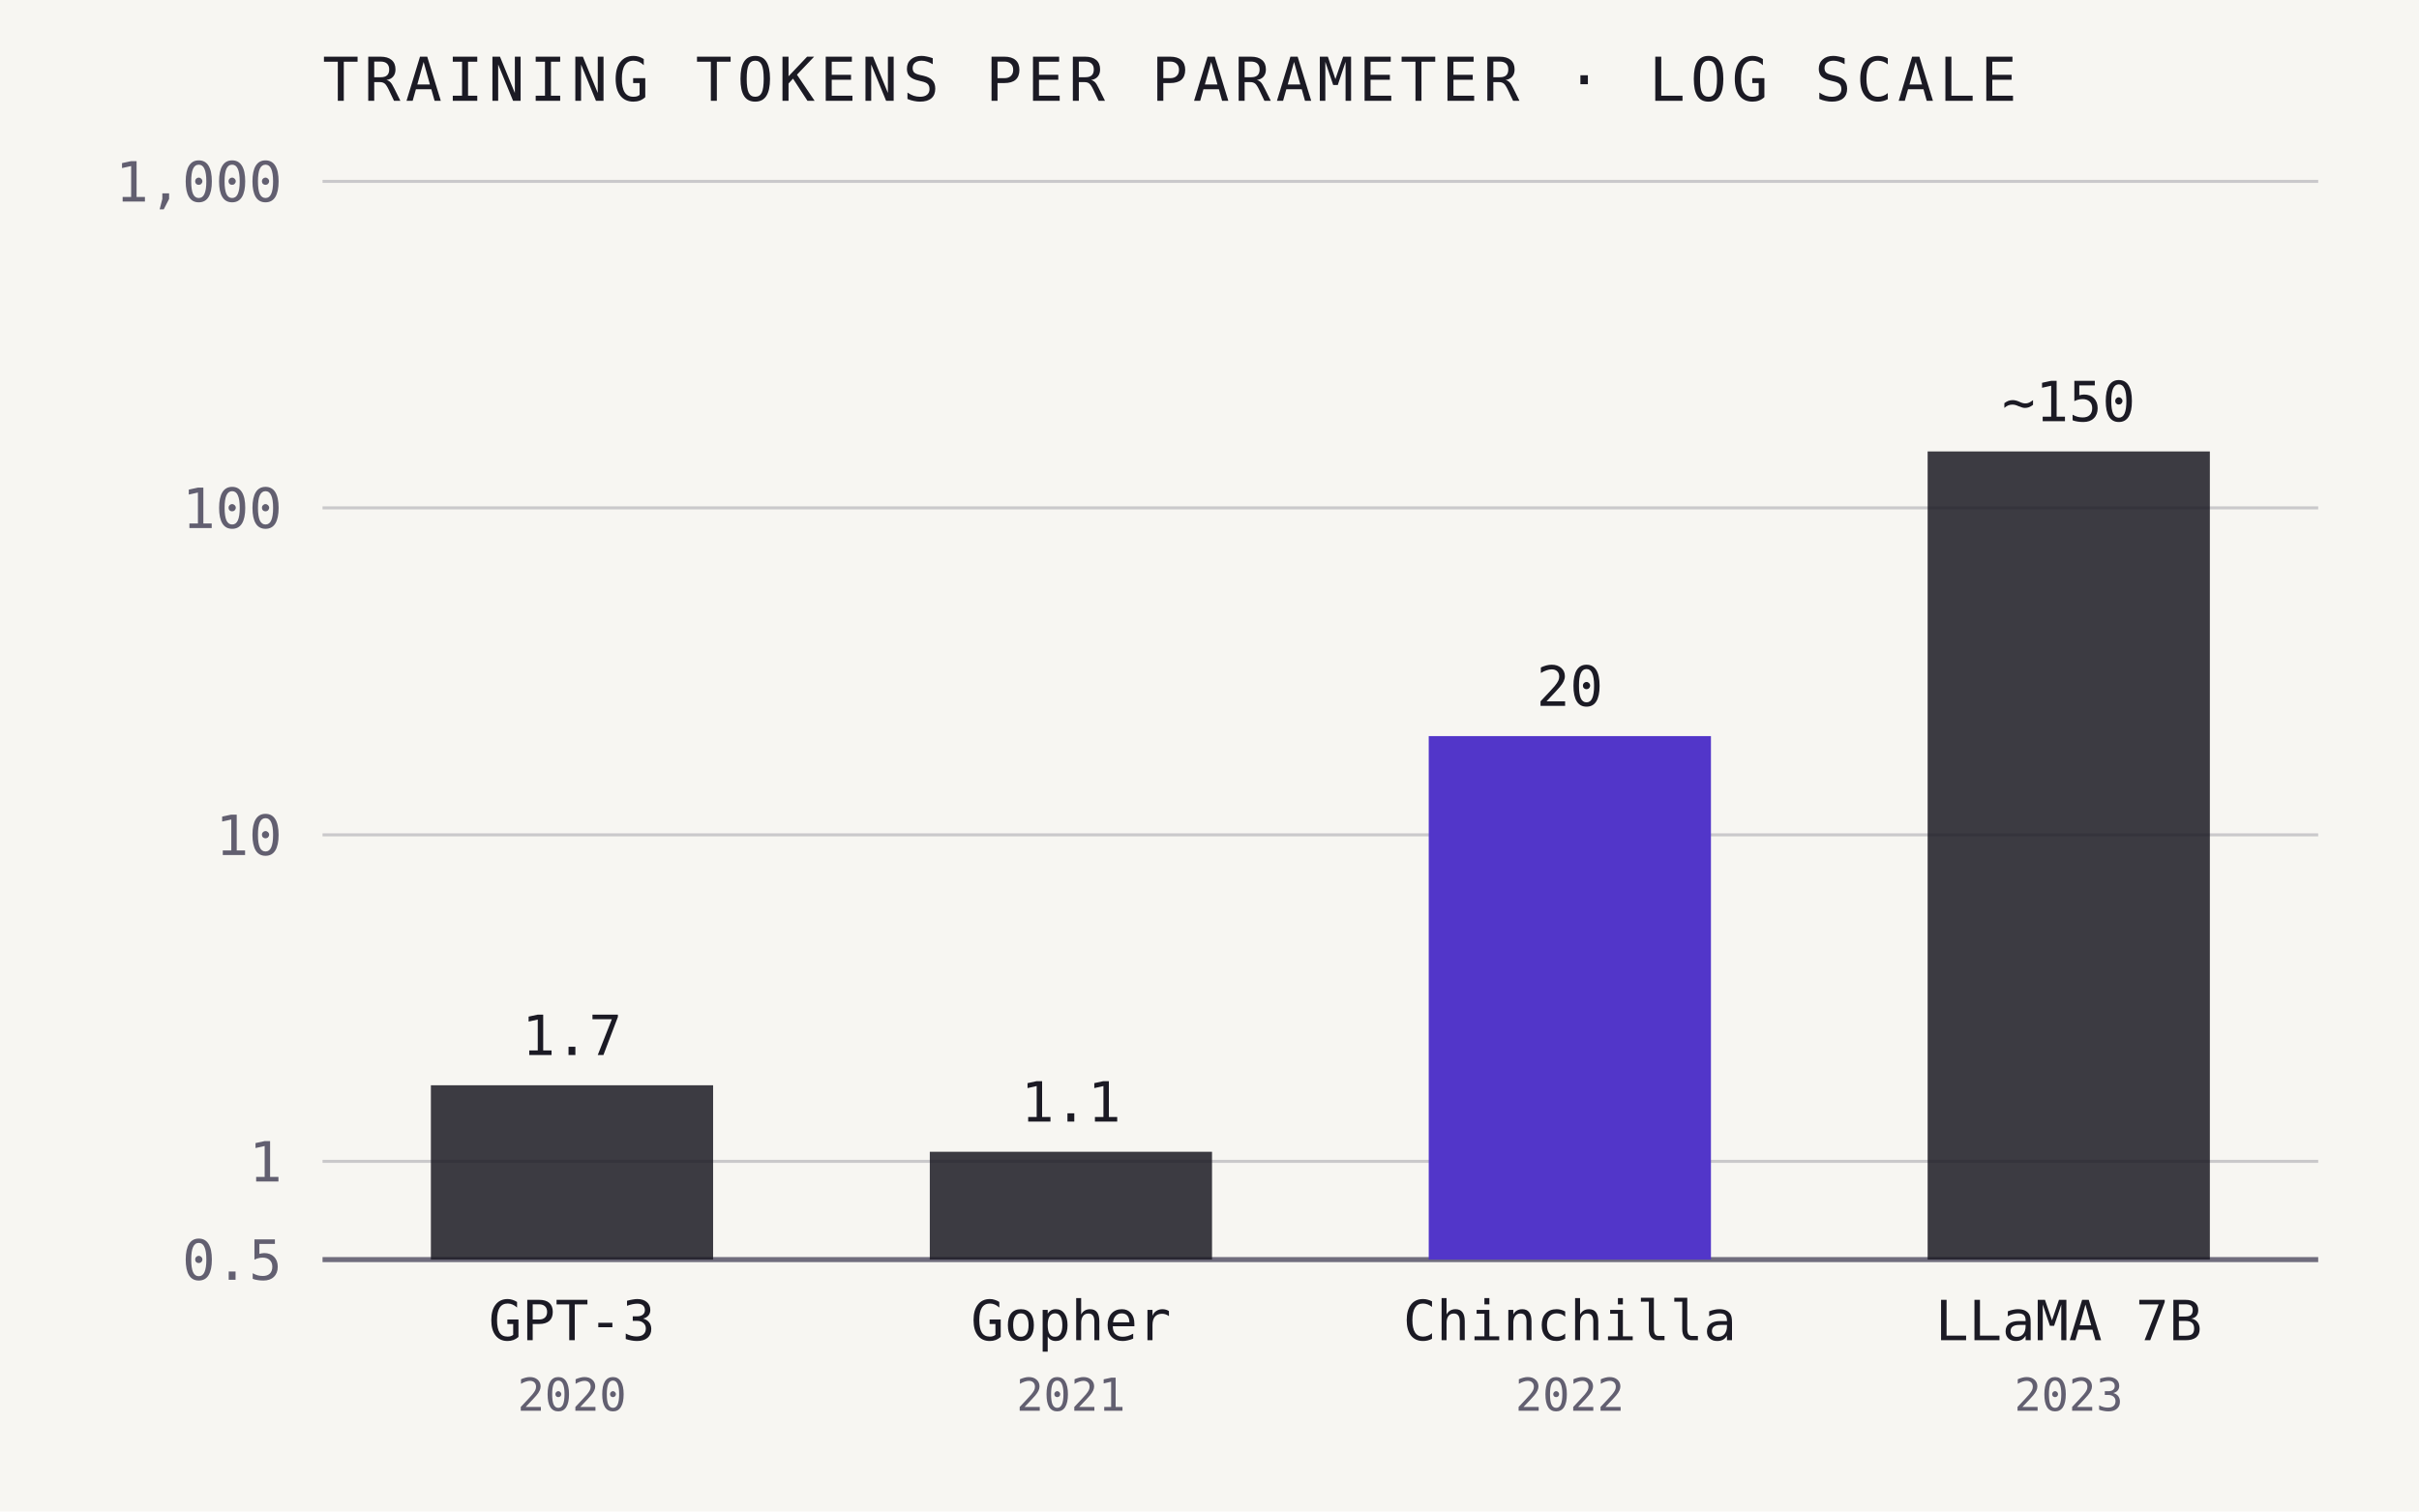
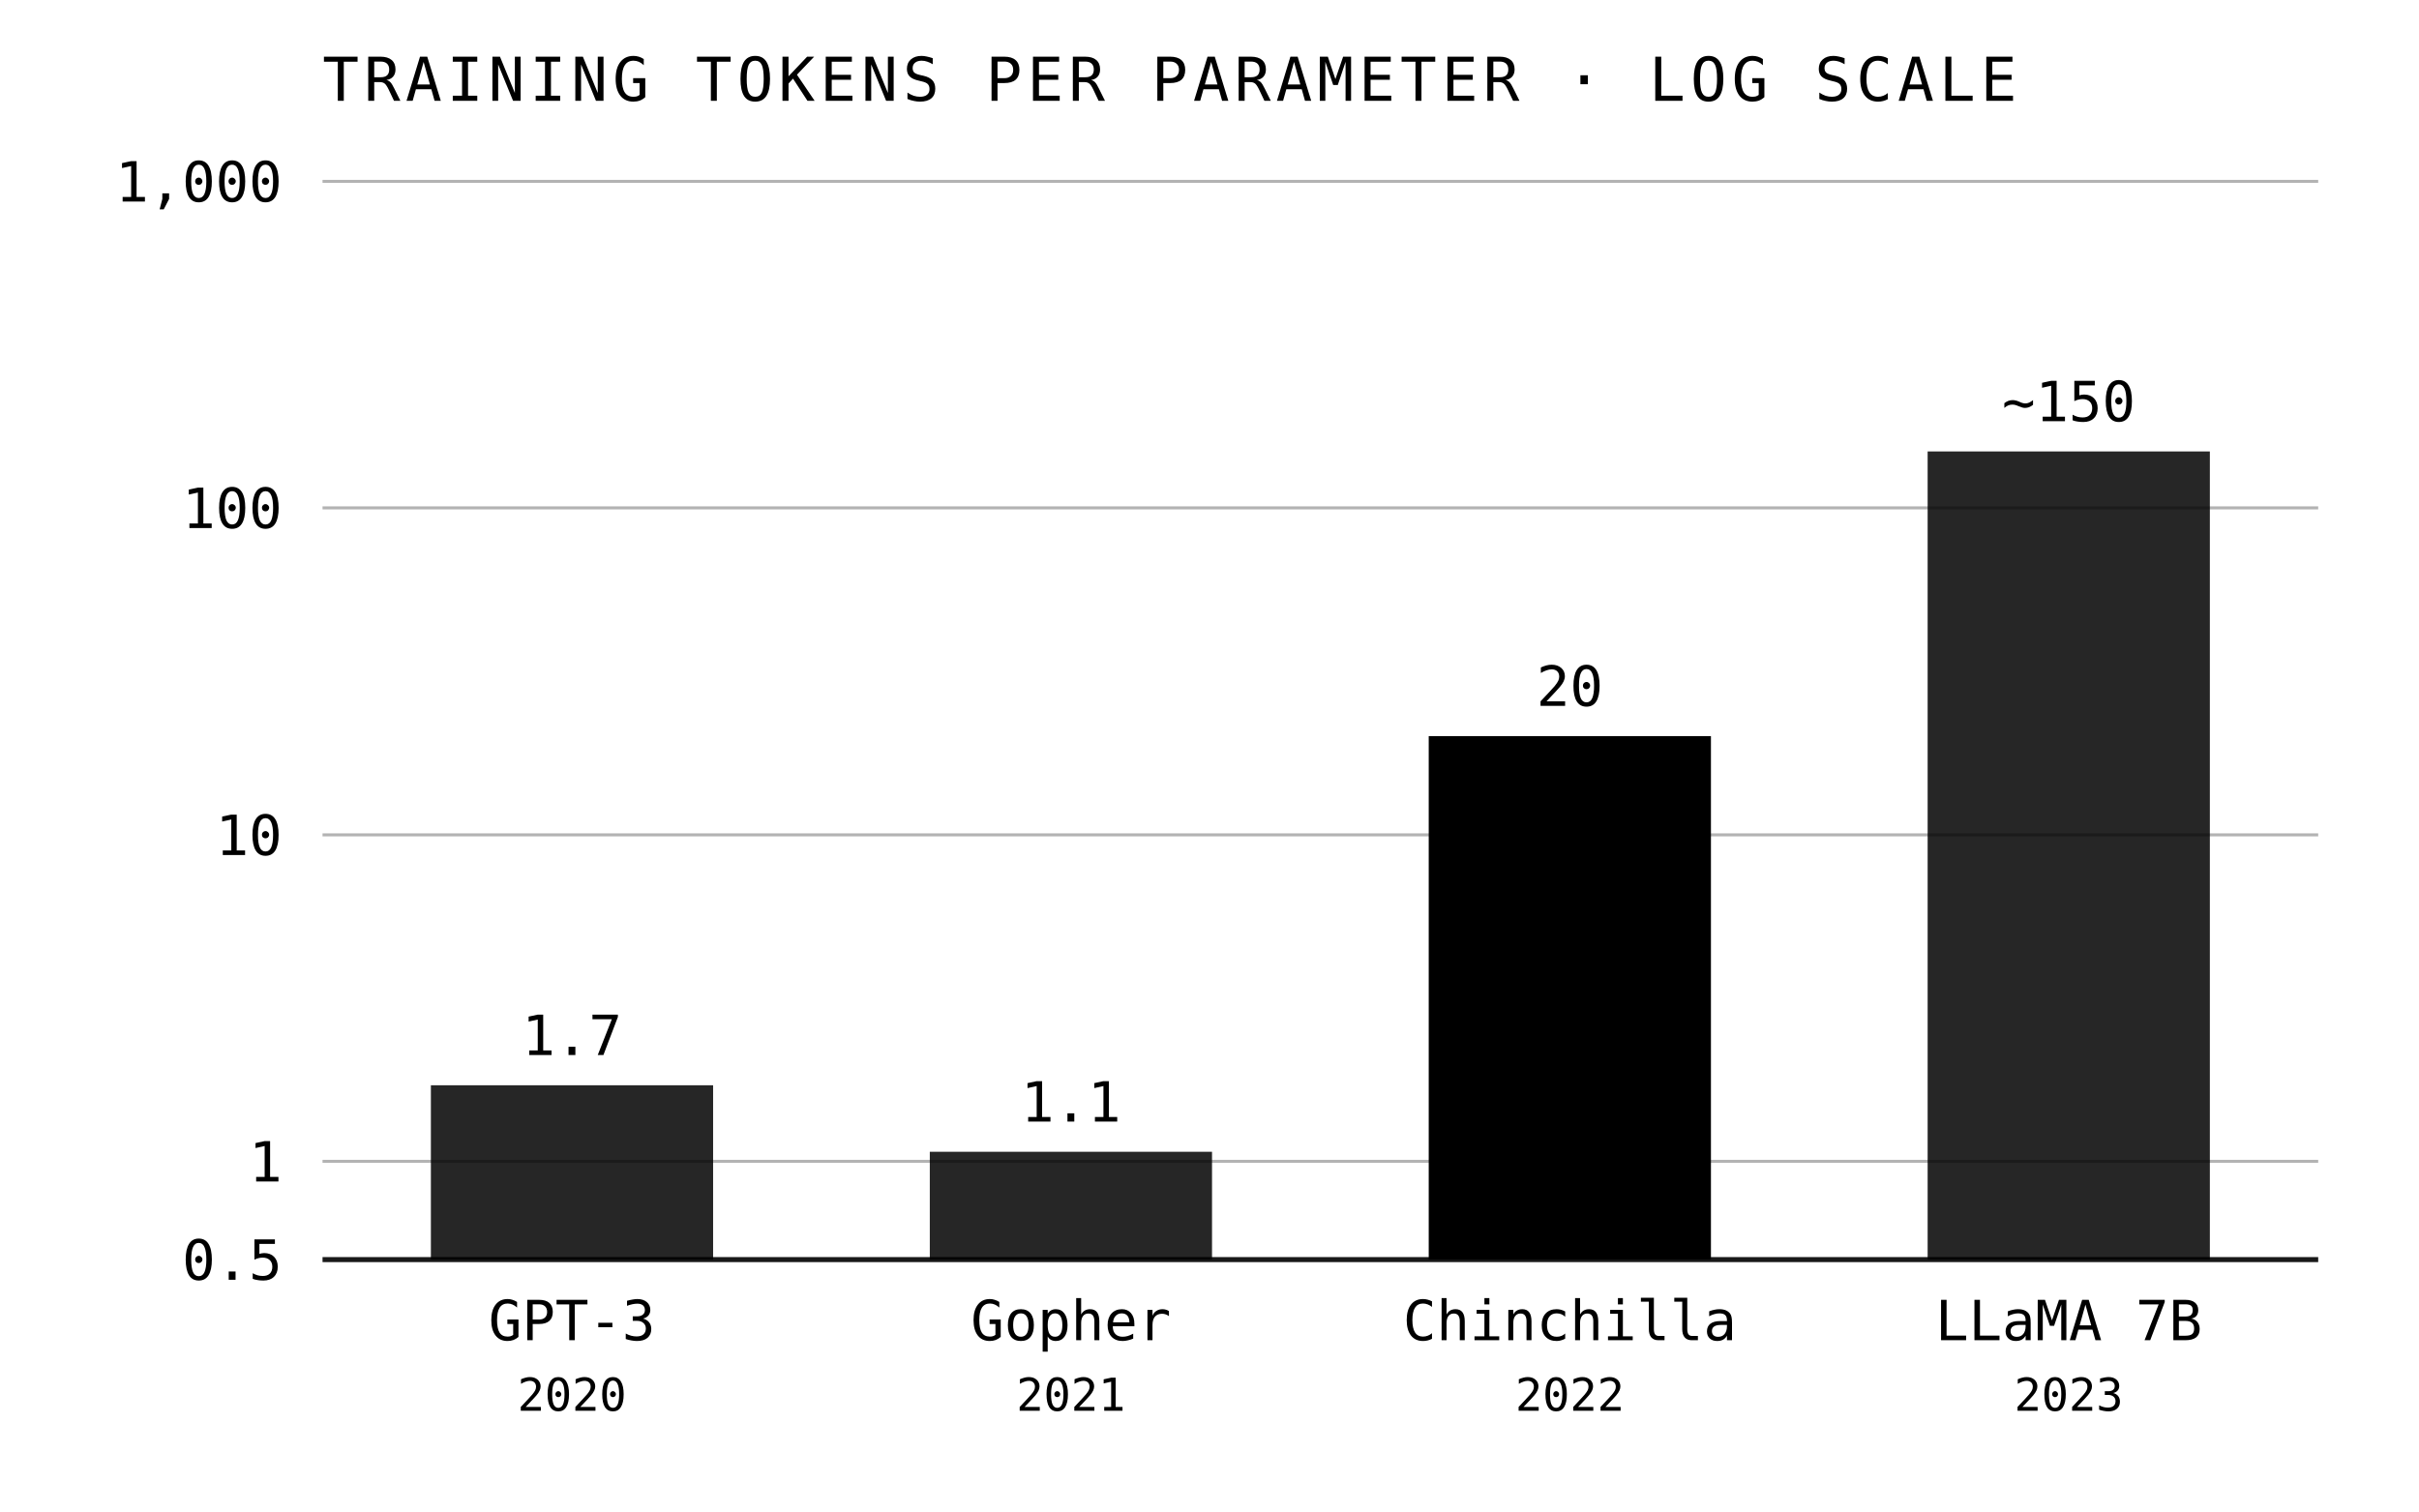
<svg xmlns="http://www.w3.org/2000/svg" viewBox="0 0 480 300" role="img" aria-labelledby="t d">
-   <rect width="480" height="300" fill="#f7f6f2" />
-   <g font-family="ui-monospace, Menlo, Consolas, monospace" font-size="11" fill="#625f70">
-     <line x1="64" x2="460" y1="250.0" y2="250.0" stroke="#625f70" stroke-opacity="0.9" stroke-width="1" />
-     <text x="56" y="254.0" text-anchor="end">0.5</text>
-     <line x1="64" x2="460" y1="230.5" y2="230.5" stroke="#625f70" stroke-opacity="0.3" stroke-width="0.6" />
-     <text x="56" y="234.5" text-anchor="end">1</text>
-     <line x1="64" x2="460" y1="165.7" y2="165.7" stroke="#625f70" stroke-opacity="0.3" stroke-width="0.6" />
-     <text x="56" y="169.7" text-anchor="end">10</text>
-     <line x1="64" x2="460" y1="100.8" y2="100.8" stroke="#625f70" stroke-opacity="0.3" stroke-width="0.6" />
-     <text x="56" y="104.8" text-anchor="end">100</text>
-     <line x1="64" x2="460" y1="36.0" y2="36.0" stroke="#625f70" stroke-opacity="0.3" stroke-width="0.6" />
-     <text x="56" y="40.0" text-anchor="end">1,000</text>
-     <rect x="85.5" y="215.4" width="56" height="34.6" fill="#1b1a24" fill-opacity="0.85" />
-     <text x="113.5" y="209.4" text-anchor="middle" fill="#1b1a24">1.7</text>
-     <text x="113.5" y="266" text-anchor="middle" fill="#1b1a24">GPT-3</text>
-     <text x="113.5" y="280" text-anchor="middle" font-size="9">2020</text>
-     <rect x="184.5" y="228.6" width="56" height="21.4" fill="#1b1a24" fill-opacity="0.85" />
-     <text x="212.5" y="222.6" text-anchor="middle" fill="#1b1a24">1.1</text>
-     <text x="212.5" y="266" text-anchor="middle" fill="#1b1a24">Gopher</text>
-     <text x="212.5" y="280" text-anchor="middle" font-size="9">2021</text>
-     <rect x="283.5" y="146.1" width="56" height="103.9" fill="#5236c9" fill-opacity="1" />
-     <text x="311.5" y="140.1" text-anchor="middle" fill="#1b1a24">20</text>
-     <text x="311.5" y="266" text-anchor="middle" fill="#1b1a24">Chinchilla</text>
-     <text x="311.5" y="280" text-anchor="middle" font-size="9">2022</text>
-     <rect x="382.5" y="89.6" width="56" height="160.4" fill="#1b1a24" fill-opacity="0.85" />
-     <text x="410.5" y="83.6" text-anchor="middle" fill="#1b1a24">~150</text>
-     <text x="410.5" y="266" text-anchor="middle" fill="#1b1a24">LLaMA 7B</text>
-     <text x="410.5" y="280" text-anchor="middle" font-size="9">2023</text>
-     <text x="64" y="20" font-size="12" fill="#1b1a24" letter-spacing="1">TRAINING TOKENS PER PARAMETER · LOG SCALE</text>
+   <g font-family="ui-monospace, Menlo, Consolas, monospace" font-size="11" fill="currentColor">
+     <g class="muted">
+       <line x1="64" x2="460" y1="250.0" y2="250.0" stroke="currentColor" stroke-opacity="0.9" stroke-width="1" />
+       <text x="56" y="254.0" text-anchor="end">0.5</text>
+       <line x1="64" x2="460" y1="230.5" y2="230.5" stroke="currentColor" stroke-opacity="0.3" stroke-width="0.6" />
+       <text x="56" y="234.5" text-anchor="end">1</text>
+       <line x1="64" x2="460" y1="165.7" y2="165.7" stroke="currentColor" stroke-opacity="0.3" stroke-width="0.6" />
+       <text x="56" y="169.7" text-anchor="end">10</text>
+       <line x1="64" x2="460" y1="100.8" y2="100.8" stroke="currentColor" stroke-opacity="0.3" stroke-width="0.6" />
+       <text x="56" y="104.8" text-anchor="end">100</text>
+       <line x1="64" x2="460" y1="36.0" y2="36.0" stroke="currentColor" stroke-opacity="0.3" stroke-width="0.6" />
+       <text x="56" y="40.0" text-anchor="end">1,000</text>
+     </g>
+     <rect x="85.5" y="215.4" width="56" height="34.6" fill-opacity="0.85" />
+     <text x="113.5" y="209.4" text-anchor="middle">1.7</text>
+     <text x="113.5" y="266" text-anchor="middle">GPT-3</text>
+     <text x="113.5" y="280" text-anchor="middle" font-size="9" class="muted" fill="currentColor">2020</text>
+     <rect x="184.5" y="228.6" width="56" height="21.4" fill-opacity="0.85" />
+     <text x="212.5" y="222.6" text-anchor="middle">1.1</text>
+     <text x="212.5" y="266" text-anchor="middle">Gopher</text>
+     <text x="212.5" y="280" text-anchor="middle" font-size="9" class="muted" fill="currentColor">2021</text>
+     <rect x="283.5" y="146.1" width="56" height="103.9" class="accent" fill="currentColor" />
+     <text x="311.5" y="140.1" text-anchor="middle">20</text>
+     <text x="311.5" y="266" text-anchor="middle">Chinchilla</text>
+     <text x="311.5" y="280" text-anchor="middle" font-size="9" class="muted" fill="currentColor">2022</text>
+     <rect x="382.5" y="89.6" width="56" height="160.4" fill-opacity="0.85" />
+     <text x="410.5" y="83.6" text-anchor="middle">~150</text>
+     <text x="410.5" y="266" text-anchor="middle">LLaMA 7B</text>
+     <text x="410.5" y="280" text-anchor="middle" font-size="9" class="muted" fill="currentColor">2023</text>
+     <text x="64" y="20" font-size="12" letter-spacing="1">TRAINING TOKENS PER PARAMETER · LOG SCALE</text>
  </g>
</svg>
